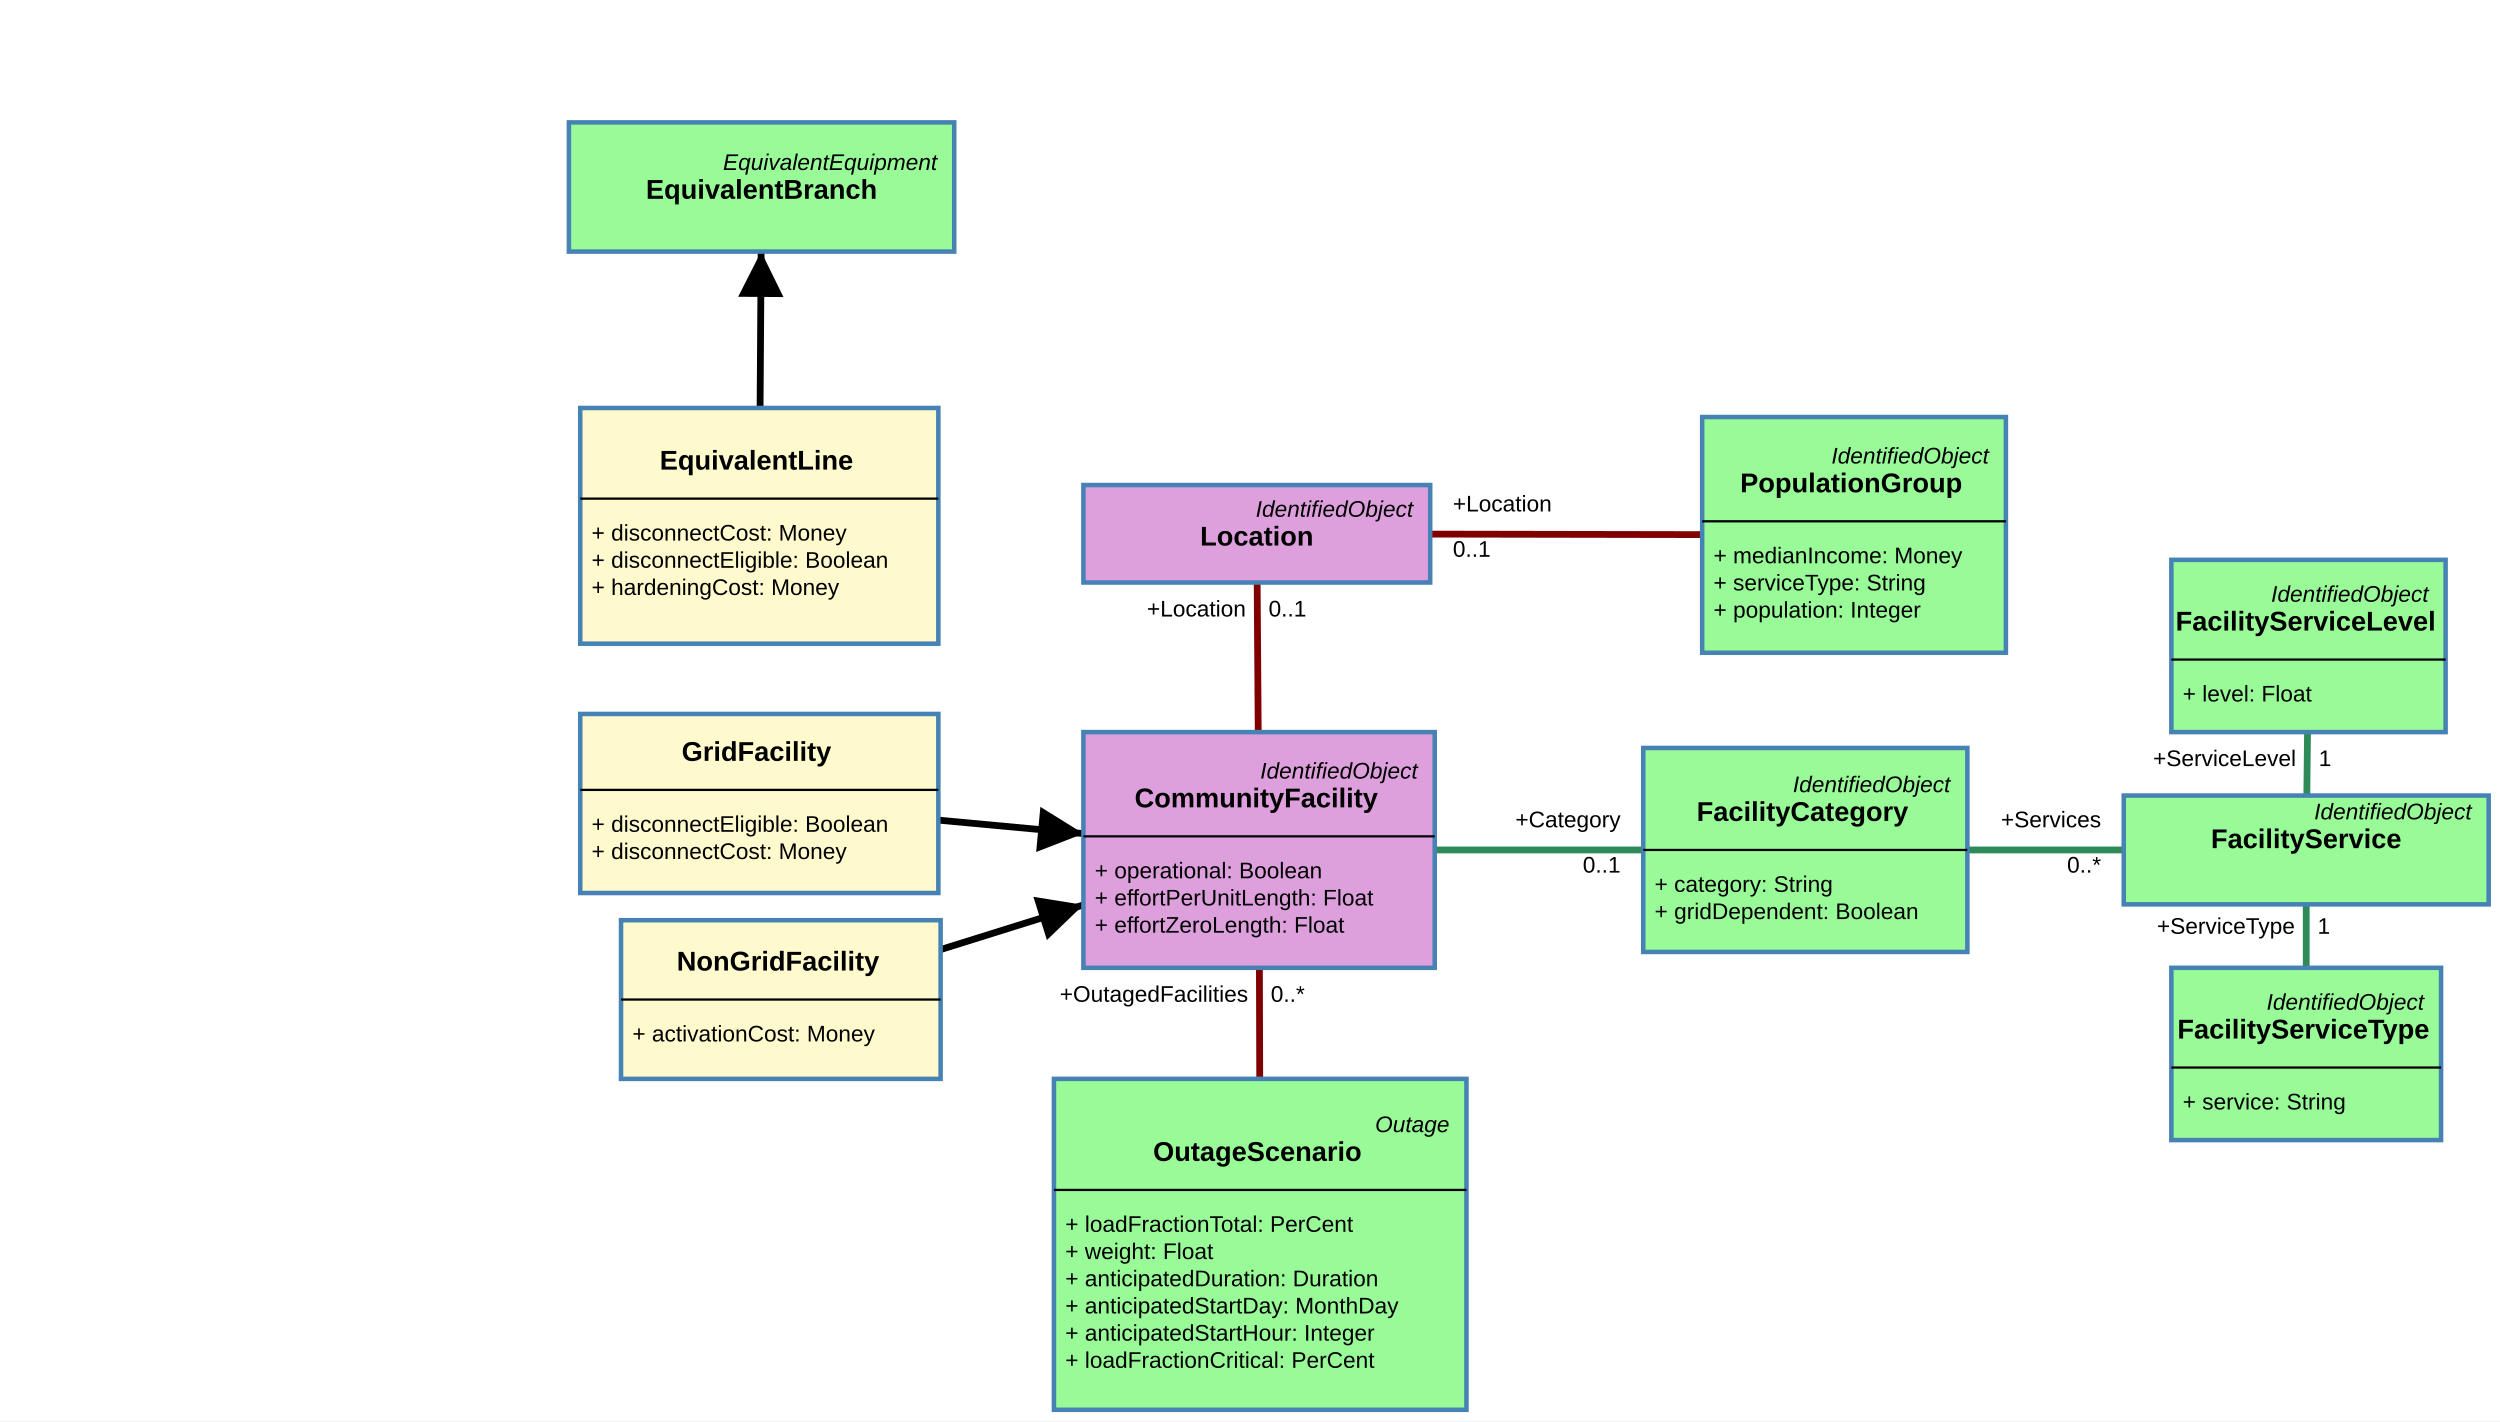
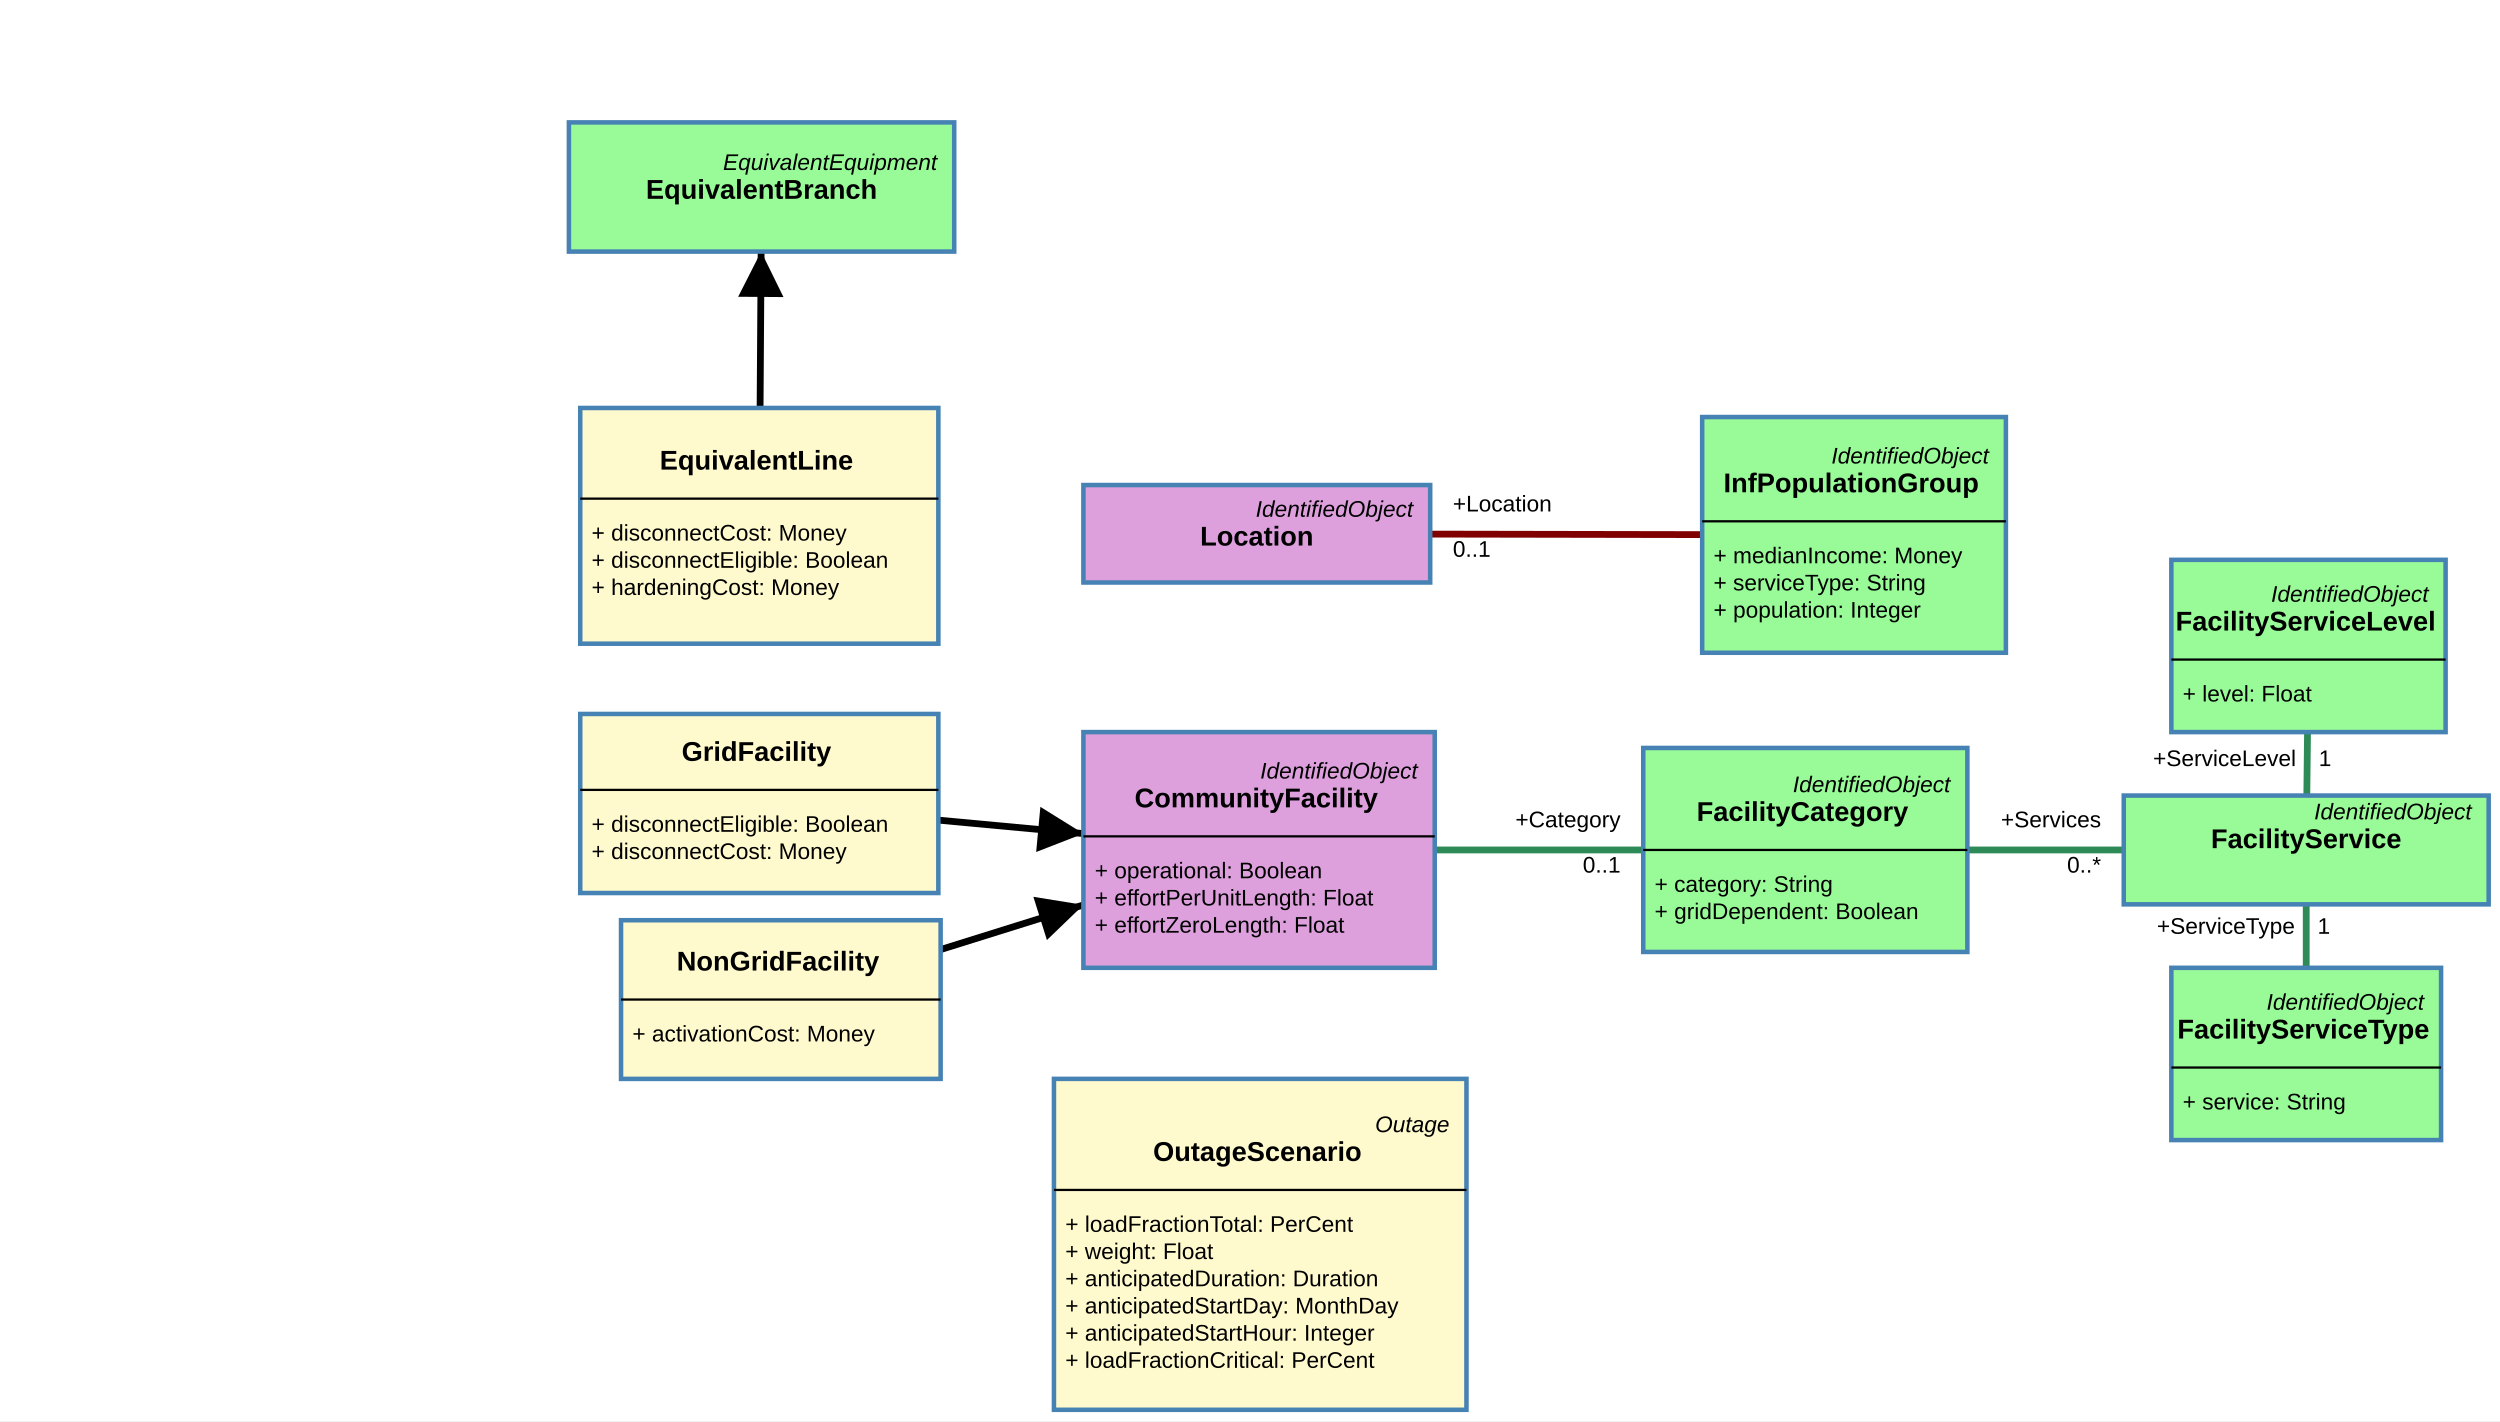
- <svg xmlns="http://www.w3.org/2000/svg" width="1103" height="627">
+ <svg xmlns="http://www.w3.org/2000/svg" width="1103" height="627" style="-webkit-tap-highlight-color: rgba(0, 0, 0, 0);">
  <rect width="100%" height="100%" fill="white" />
  <g class="zoom-group">
    <defs>
      <marker id="arrowhead" viewBox="-0 -5 10 10" refX="5" refY="0" orient="auto" markerWidth="10" markerHeight="10" xoverflow="visible">
        <path d="M 0,-5 L 10 ,0 L 0,5" fill="black" style="stroke: none;" />
      </marker>
    </defs>
    <line class="link" x1="344.5" y1="441" x2="555.5" y2="375" stroke="#000000" stroke-width="3" marker-end="url(#arrowhead)" />
    <line class="link" x1="335" y1="354.5" x2="555.5" y2="375" stroke="#000000" stroke-width="3" marker-end="url(#arrowhead)" />
-     <line class="link" x1="554.5" y1="235.5" x2="555.5" y2="375" stroke="#800000" stroke-width="3" />
    <line class="link" x1="818" y1="236" x2="554.5" y2="235.5" stroke="#800000" stroke-width="3" />
    <line class="link" x1="555.5" y1="375" x2="796.5" y2="375" stroke="#2e8b57" stroke-width="3" />
    <line class="link" x1="335" y1="232" x2="336" y2="82.5" stroke="#000000" stroke-width="3" marker-end="url(#arrowhead)" />
-     <line class="link" x1="556" y1="549" x2="555.5" y2="375" stroke="#800000" stroke-width="3" />
    <line class="link" x1="1017.5" y1="375" x2="796.5" y2="375" stroke="#2e8b57" stroke-width="3" />
    <line class="link" x1="1017.5" y1="375" x2="1017.5" y2="465" stroke="#2e8b57" stroke-width="3" />
    <line class="link" x1="1018.5" y1="285" x2="1017.5" y2="375" stroke="#2e8b57" stroke-width="3" />
    <line class="arrow" x2="468.456" y2="402.227" x1="344.5" y1="441" stroke="#000000" stroke-width="2" marker-end="url(#arrowhead)" />
    <line class="arrow" x2="468.043" y2="366.869" x1="335" y1="354.5" stroke="#000000" stroke-width="2" marker-end="url(#arrowhead)" />
    <line class="arrow" x2="335.742" y2="121" x1="335" y1="232" stroke="#000000" stroke-width="2" marker-end="url(#arrowhead)" />
    <g class="draggable" transform="translate(251, 54)">
      <rect class="box" width="170" height="57" style="fill: #98fb98; stroke: steelblue; stroke-width: 2px; cursor: move;" />
      <text x="0" y="0" text-anchor="start" font-size="10px">
        <tspan x="165" y="17.5" dy=".35em" text-anchor="end" style="font-family: Arial, sans-serif; font-weight: 400; font-style: italic; fill: black; font-size: 10px; pointer-events: none;">EquivalentEquipment</tspan>
        <tspan x="85" y="29.5" dy=".35em" text-anchor="middle" style="font-family: Arial, sans-serif; font-weight: 700; font-style: normal; fill: black; font-size: 12px; pointer-events: none;">EquivalentBranch</tspan>
      </text>
    </g>
    <g class="draggable" transform="translate(478, 214)">
      <rect class="box" width="153" height="43" style="fill: #dda0dd; stroke: steelblue; stroke-width: 2px; cursor: move;" />
      <text x="0" y="0" text-anchor="start" font-size="10px">
        <tspan x="148" y="10.5" dy=".35em" text-anchor="end" style="font-family: Arial, sans-serif; font-weight: 400; font-style: italic; fill: black; font-size: 10px; pointer-events: none;">IdentifiedObject</tspan>
        <tspan x="76.5" y="22.5" dy=".35em" text-anchor="middle" style="font-family: Arial, sans-serif; font-weight: 700; font-style: normal; fill: black; font-size: 12px; pointer-events: none;">Location</tspan>
      </text>
    </g>
    <g class="draggable" transform="translate(465, 476)">
-       <rect class="box" width="182" height="146" style="fill: #98fb98; stroke: steelblue; stroke-width: 2px; cursor: move;" />
+       <rect class="box" width="182" height="146" style="fill: #fffacd; stroke: steelblue; stroke-width: 2px; cursor: move;" />
      <text x="0" y="0" text-anchor="start" font-size="10px">
        <tspan x="177" y="20" dy=".35em" text-anchor="end" style="font-family: Arial, sans-serif; font-weight: 400; font-style: italic; fill: black; font-size: 10px; pointer-events: none;">Outage</tspan>
        <tspan x="91" y="32" dy=".35em" text-anchor="middle" style="font-family: Arial, sans-serif; font-weight: 700; font-style: normal; fill: black; font-size: 12px; pointer-events: none;">OutageScenario</tspan>
        <tspan x="5" y="64" dy=".35em" text-anchor="start" style="font-family: Arial, sans-serif; font-weight: 400; font-style: normal; fill: black; font-size: 10px; pointer-events: none;">+   loadFractionTotal: PerCent</tspan>
        <tspan x="5" y="76" dy=".35em" text-anchor="start" style="font-family: Arial, sans-serif; font-weight: 400; font-style: normal; fill: black; font-size: 10px; pointer-events: none;">+   weight: Float</tspan>
        <tspan x="5" y="88" dy=".35em" text-anchor="start" style="font-family: Arial, sans-serif; font-weight: 400; font-style: normal; fill: black; font-size: 10px; pointer-events: none;">+   anticipatedDuration: Duration</tspan>
        <tspan x="5" y="100" dy=".35em" text-anchor="start" style="font-family: Arial, sans-serif; font-weight: 400; font-style: normal; fill: black; font-size: 10px; pointer-events: none;">+   anticipatedStartDay: MonthDay</tspan>
        <tspan x="5" y="112" dy=".35em" text-anchor="start" style="font-family: Arial, sans-serif; font-weight: 400; font-style: normal; fill: black; font-size: 10px; pointer-events: none;">+   anticipatedStartHour: Integer</tspan>
        <tspan x="5" y="124" dy=".35em" text-anchor="start" style="font-family: Arial, sans-serif; font-weight: 400; font-style: normal; fill: black; font-size: 10px; pointer-events: none;">+   loadFractionCritical: PerCent</tspan>
      </text>
      <line x1="0" x2="182" y1="49" y2="49" stroke="black" stroke-width="1" />
    </g>
    <g class="draggable" transform="translate(725, 330)">
      <rect class="box" width="143" height="90" style="fill: #98fb98; stroke: steelblue; stroke-width: 2px; cursor: move;" />
      <text x="0" y="0" text-anchor="start" font-size="10px">
        <tspan x="138" y="16" dy=".35em" text-anchor="end" style="font-family: Arial, sans-serif; font-weight: 400; font-style: italic; fill: black; font-size: 10px; pointer-events: none;">IdentifiedObject</tspan>
        <tspan x="71.5" y="28" dy=".35em" text-anchor="middle" style="font-family: Arial, sans-serif; font-weight: 700; font-style: normal; fill: black; font-size: 12px; pointer-events: none;">FacilityCategory</tspan>
        <tspan x="5" y="60" dy=".35em" text-anchor="start" style="font-family: Arial, sans-serif; font-weight: 400; font-style: normal; fill: black; font-size: 10px; pointer-events: none;">+   category: String</tspan>
        <tspan x="5" y="72" dy=".35em" text-anchor="start" style="font-family: Arial, sans-serif; font-weight: 400; font-style: normal; fill: black; font-size: 10px; pointer-events: none;">+   gridDependent: Boolean</tspan>
      </text>
      <line x1="0" x2="143" y1="45" y2="45" stroke="black" stroke-width="1" />
    </g>
    <g class="draggable" transform="translate(478, 323)">
      <rect class="box" width="155" height="104" style="fill: #dda0dd; stroke: steelblue; stroke-width: 2px; cursor: move;" />
      <text x="0" y="0" text-anchor="start" font-size="10px">
        <tspan x="150" y="17" dy=".35em" text-anchor="end" style="font-family: Arial, sans-serif; font-weight: 400; font-style: italic; fill: black; font-size: 10px; pointer-events: none;">IdentifiedObject</tspan>
        <tspan x="77.5" y="29" dy=".35em" text-anchor="middle" style="font-family: Arial, sans-serif; font-weight: 700; font-style: normal; fill: black; font-size: 12px; pointer-events: none;">CommunityFacility</tspan>
        <tspan x="5" y="61" dy=".35em" text-anchor="start" style="font-family: Arial, sans-serif; font-weight: 400; font-style: normal; fill: black; font-size: 10px; pointer-events: none;">+   operational: Boolean</tspan>
        <tspan x="5" y="73" dy=".35em" text-anchor="start" style="font-family: Arial, sans-serif; font-weight: 400; font-style: normal; fill: black; font-size: 10px; pointer-events: none;">+   effortPerUnitLength: Float</tspan>
        <tspan x="5" y="85" dy=".35em" text-anchor="start" style="font-family: Arial, sans-serif; font-weight: 400; font-style: normal; fill: black; font-size: 10px; pointer-events: none;">+   effortZeroLength: Float</tspan>
      </text>
      <line x1="0" x2="155" y1="46" y2="46" stroke="black" stroke-width="1" />
    </g>
    <g class="draggable" transform="translate(256, 315)">
      <rect class="box" width="158" height="79" style="fill: #fffacd; stroke: steelblue; stroke-width: 2px; cursor: move;" />
      <text x="0" y="0" text-anchor="start" font-size="10px">
        <tspan x="79" y="16.5" dy=".35em" text-anchor="middle" style="font-family: Arial, sans-serif; font-weight: 700; font-style: normal; fill: black; font-size: 12px; pointer-events: none;">GridFacility</tspan>
        <tspan x="5" y="48.5" dy=".35em" text-anchor="start" style="font-family: Arial, sans-serif; font-weight: 400; font-style: normal; fill: black; font-size: 10px; pointer-events: none;">+   disconnectEligible: Boolean</tspan>
        <tspan x="5" y="60.5" dy=".35em" text-anchor="start" style="font-family: Arial, sans-serif; font-weight: 400; font-style: normal; fill: black; font-size: 10px; pointer-events: none;">+   disconnectCost: Money</tspan>
      </text>
      <line x1="0" x2="158" y1="33.5" y2="33.5" stroke="black" stroke-width="1" />
    </g>
    <g class="draggable" transform="translate(274, 406)">
      <rect class="box" width="141" height="70" style="fill: #fffacd; stroke: steelblue; stroke-width: 2px; cursor: move;" />
      <text x="0" y="0" text-anchor="start" font-size="10px">
        <tspan x="70.5" y="18" dy=".35em" text-anchor="middle" style="font-family: Arial, sans-serif; font-weight: 700; font-style: normal; fill: black; font-size: 12px; pointer-events: none;">NonGridFacility</tspan>
        <tspan x="5" y="50" dy=".35em" text-anchor="start" style="font-family: Arial, sans-serif; font-weight: 400; font-style: normal; fill: black; font-size: 10px; pointer-events: none;">+   activationCost: Money</tspan>
      </text>
      <line x1="0" x2="141" y1="35" y2="35" stroke="black" stroke-width="1" />
    </g>
    <g class="draggable" transform="translate(937, 351)">
      <rect class="box" width="161" height="48" style="fill: #98fb98; stroke: steelblue; stroke-width: 2px; cursor: move;" />
      <text x="0" y="0" text-anchor="start" font-size="10px">
        <tspan x="156" y="7" dy=".35em" text-anchor="end" style="font-family: Arial, sans-serif; font-weight: 400; font-style: italic; fill: black; font-size: 10px; pointer-events: none;">IdentifiedObject</tspan>
        <tspan x="80.5" y="19" dy=".35em" text-anchor="middle" style="font-family: Arial, sans-serif; font-weight: 700; font-style: normal; fill: black; font-size: 12px; pointer-events: none;">FacilityService</tspan>
      </text>
    </g>
    <g class="draggable" transform="translate(958, 247)">
      <rect class="box" width="121" height="76" style="fill: #98fb98; stroke: steelblue; stroke-width: 2px; cursor: move;" />
      <text x="0" y="0" text-anchor="start" font-size="10px">
        <tspan x="116" y="15" dy=".35em" text-anchor="end" style="font-family: Arial, sans-serif; font-weight: 400; font-style: italic; fill: black; font-size: 10px; pointer-events: none;">IdentifiedObject</tspan>
        <tspan x="60.5" y="27" dy=".35em" text-anchor="middle" style="font-family: Arial, sans-serif; font-weight: 700; font-style: normal; fill: black; font-size: 12px; pointer-events: none;">FacilityServiceLevel</tspan>
        <tspan x="5" y="59" dy=".35em" text-anchor="start" style="font-family: Arial, sans-serif; font-weight: 400; font-style: normal; fill: black; font-size: 10px; pointer-events: none;">+   level: Float</tspan>
      </text>
      <line x1="0" x2="121" y1="44" y2="44" stroke="black" stroke-width="1" />
    </g>
    <g class="draggable" transform="translate(751, 184)">
      <rect class="box" width="134" height="104" style="fill: #98fb98; stroke: steelblue; stroke-width: 2px; cursor: move;" />
      <text x="0" y="0" text-anchor="start" font-size="10px">
        <tspan x="129" y="17" dy=".35em" text-anchor="end" style="font-family: Arial, sans-serif; font-weight: 400; font-style: italic; fill: black; font-size: 10px; pointer-events: none;">IdentifiedObject</tspan>
-         <tspan x="67" y="29" dy=".35em" text-anchor="middle" style="font-family: Arial, sans-serif; font-weight: 700; font-style: normal; fill: black; font-size: 12px; pointer-events: none;">PopulationGroup</tspan>
+         <tspan x="67" y="29" dy=".35em" text-anchor="middle" style="font-family: Arial, sans-serif; font-weight: 700; font-style: normal; fill: black; font-size: 12px; pointer-events: none;">InfPopulationGroup</tspan>
        <tspan x="5" y="61" dy=".35em" text-anchor="start" style="font-family: Arial, sans-serif; font-weight: 400; font-style: normal; fill: black; font-size: 10px; pointer-events: none;">+   medianIncome: Money</tspan>
        <tspan x="5" y="73" dy=".35em" text-anchor="start" style="font-family: Arial, sans-serif; font-weight: 400; font-style: normal; fill: black; font-size: 10px; pointer-events: none;">+   serviceType: String</tspan>
        <tspan x="5" y="85" dy=".35em" text-anchor="start" style="font-family: Arial, sans-serif; font-weight: 400; font-style: normal; fill: black; font-size: 10px; pointer-events: none;">+   population: Integer</tspan>
      </text>
      <line x1="0" x2="134" y1="46" y2="46" stroke="black" stroke-width="1" />
    </g>
    <g class="draggable" transform="translate(256, 180)">
      <rect class="box" width="158" height="104" style="fill: #fffacd; stroke: steelblue; stroke-width: 2px; cursor: move;" />
      <text x="0" y="0" text-anchor="start" font-size="10px">
        <tspan x="79" y="23" dy=".35em" text-anchor="middle" style="font-family: Arial, sans-serif; font-weight: 700; font-style: normal; fill: black; font-size: 12px; pointer-events: none;">EquivalentLine</tspan>
        <tspan x="5" y="55" dy=".35em" text-anchor="start" style="font-family: Arial, sans-serif; font-weight: 400; font-style: normal; fill: black; font-size: 10px; pointer-events: none;">+   disconnectCost: Money</tspan>
        <tspan x="5" y="67" dy=".35em" text-anchor="start" style="font-family: Arial, sans-serif; font-weight: 400; font-style: normal; fill: black; font-size: 10px; pointer-events: none;">+   disconnectEligible: Boolean</tspan>
        <tspan x="5" y="79" dy=".35em" text-anchor="start" style="font-family: Arial, sans-serif; font-weight: 400; font-style: normal; fill: black; font-size: 10px; pointer-events: none;">+   hardeningCost: Money</tspan>
      </text>
      <line x1="0" x2="158" y1="40" y2="40" stroke="black" stroke-width="1" />
    </g>
    <g class="draggable" transform="translate(958, 427)">
      <rect class="box" width="119" height="76" style="fill: #98fb98; stroke: steelblue; stroke-width: 2px; cursor: move;" />
      <text x="0" y="0" text-anchor="start" font-size="10px">
        <tspan x="114" y="15" dy=".35em" text-anchor="end" style="font-family: Arial, sans-serif; font-weight: 400; font-style: italic; fill: black; font-size: 10px; pointer-events: none;">IdentifiedObject</tspan>
        <tspan x="59.5" y="27" dy=".35em" text-anchor="middle" style="font-family: Arial, sans-serif; font-weight: 700; font-style: normal; fill: black; font-size: 12px; pointer-events: none;">FacilityServiceType</tspan>
        <tspan x="5" y="59" dy=".35em" text-anchor="start" style="font-family: Arial, sans-serif; font-weight: 400; font-style: normal; fill: black; font-size: 10px; pointer-events: none;">+   service: String</tspan>
      </text>
      <line x1="0" x2="119" y1="44" y2="44" stroke="black" stroke-width="1" />
    </g>
    <text class="link-text-start-top" x="424.772" y="417.455" text-anchor="start" dy="-1em" style="font-family: Arial, sans-serif; font-size: 10px; fill: black;" />
    <text class="link-text-start-top" x="423.979" y="362.308" text-anchor="start" dy="-1em" style="font-family: Arial, sans-serif; font-size: 10px; fill: black;" />
-     <text class="link-text-start-top" x="549.69" y="262" text-anchor="end" dy="1em" style="font-family: Arial, sans-serif; font-size: 10px; fill: black;">+Location</text>
    <text class="link-text-start-top" x="741" y="235.863" text-anchor="end" dy="-1em" style="font-family: Arial, sans-serif; font-size: 10px; fill: black;" />
    <text class="link-text-start-top" x="643" y="375" text-anchor="start" dy="-1em" style="font-family: Arial, sans-serif; font-size: 10px; fill: black;" />
    <text class="link-text-start-top" x="330.381" y="175" text-anchor="end" dy="-1em" style="font-family: Arial, sans-serif; font-size: 10px; fill: black;" />
-     <text class="link-text-start-top" x="550.776" y="471" text-anchor="end" dy="-1em" style="font-family: Arial, sans-serif; font-size: 10px; fill: black;" />
    <text class="link-text-start-top" x="927" y="375" text-anchor="end" dy="-1em" style="font-family: Arial, sans-serif; font-size: 10px; fill: black;">+Services</text>
    <text class="link-text-start-top" x="1012.5" y="404" text-anchor="end" dy="1em" style="font-family: Arial, sans-serif; font-size: 10px; fill: black;" />
    <text class="link-text-start-top" x="1013.022" y="328" text-anchor="end" dy="1em" style="font-family: Arial, sans-serif; font-size: 10px; fill: black;">+ServiceLevel</text>
    <text class="link-text-start-btm" x="424.772" y="417.455" dy="1em" text-anchor="start" style="font-family: Arial, sans-serif; font-size: 10px; fill: black;" />
    <text class="link-text-start-btm" x="423.979" y="362.308" dy="1em" text-anchor="start" style="font-family: Arial, sans-serif; font-size: 10px; fill: black;" />
-     <text class="link-text-start-btm" x="559.69" y="262" dy="1em" text-anchor="start" style="font-family: Arial, sans-serif; font-size: 10px; fill: black;">0..1</text>
    <text class="link-text-start-btm" x="741" y="235.863" dy="1em" text-anchor="end" style="font-family: Arial, sans-serif; font-size: 10px; fill: black;" />
    <text class="link-text-start-btm" x="643" y="375" dy="1em" text-anchor="start" style="font-family: Arial, sans-serif; font-size: 10px; fill: black;" />
    <text class="link-text-start-btm" x="340.381" y="175" dy="-1em" text-anchor="start" style="font-family: Arial, sans-serif; font-size: 10px; fill: black;" />
-     <text class="link-text-start-btm" x="560.776" y="471" dy="-1em" text-anchor="start" style="font-family: Arial, sans-serif; font-size: 10px; fill: black;" />
    <text class="link-text-start-btm" x="927" y="375" dy="1em" text-anchor="end" style="font-family: Arial, sans-serif; font-size: 10px; fill: black;">0..*</text>
    <text class="link-text-start-btm" x="1022.5" y="404" dy="1em" text-anchor="start" style="font-family: Arial, sans-serif; font-size: 10px; fill: black;" />
    <text class="link-text-start-btm" x="1023.022" y="328" dy="1em" text-anchor="start" style="font-family: Arial, sans-serif; font-size: 10px; fill: black;">1</text>
    <text class="link-text-end-top" x="468.228" y="400.734" dy="-1em" text-anchor="end" style="font-family: Arial, sans-serif; font-size: 10px; fill: black;" />
    <text class="link-text-end-top" x="468.021" y="367.332" dy="-1em" text-anchor="end" style="font-family: Arial, sans-serif; font-size: 10px; fill: black;" />
-     <text class="link-text-end-top" x="550.091" y="318" dy="-1em" text-anchor="end" style="font-family: Arial, sans-serif; font-size: 10px; fill: black;" />
    <text class="link-text-end-top" x="641" y="235.655" dy="-1em" text-anchor="start" style="font-family: Arial, sans-serif; font-size: 10px; fill: black;">+Location</text>
    <text class="link-text-end-top" x="715" y="375" dy="-1em" text-anchor="end" style="font-family: Arial, sans-serif; font-size: 10px; fill: black;">+Category</text>
    <text class="link-text-end-top" x="330.776" y="116" dy="1em" text-anchor="end" style="font-family: Arial, sans-serif; font-size: 10px; fill: black;" />
-     <text class="link-text-end-top" x="550.664" y="432" dy="1em" text-anchor="end" style="font-family: Arial, sans-serif; font-size: 10px; fill: black;">+OutagedFacilities</text>
    <text class="link-text-end-top" x="878" y="375" dy="-1em" text-anchor="start" style="font-family: Arial, sans-serif; font-size: 10px; fill: black;" />
    <text class="link-text-end-top" x="1012.5" y="422" dy="-1em" text-anchor="end" style="font-family: Arial, sans-serif; font-size: 10px; fill: black;">+ServiceType</text>
    <text class="link-text-end-top" x="1012.822" y="346" dy="-1em" text-anchor="end" style="font-family: Arial, sans-serif; font-size: 10px; fill: black;" />
    <text class="link-text-end-btm" x="468.228" y="400.734" dy="1em" text-anchor="end" style="font-family: Arial, sans-serif; font-size: 10px; fill: black;" />
    <text class="link-text-end-btm" x="468.021" y="367.332" dy="1em" text-anchor="end" style="font-family: Arial, sans-serif; font-size: 10px; fill: black;" />
-     <text class="link-text-end-btm" x="560.091" y="318" dy="-1em" text-anchor="start" style="font-family: Arial, sans-serif; font-size: 10px; fill: black;" />
    <text class="link-text-end-btm" x="641" y="235.655" dy="1em" text-anchor="start" style="font-family: Arial, sans-serif; font-size: 10px; fill: black;">0..1</text>
    <text class="link-text-end-btm" x="715" y="375" dy="1em" text-anchor="end" style="font-family: Arial, sans-serif; font-size: 10px; fill: black;">0..1</text>
    <text class="link-text-end-btm" x="340.776" y="116" dy="1em" text-anchor="start" style="font-family: Arial, sans-serif; font-size: 10px; fill: black;" />
-     <text class="link-text-end-btm" x="560.664" y="432" dy="1em" text-anchor="start" style="font-family: Arial, sans-serif; font-size: 10px; fill: black;">0..*</text>
    <text class="link-text-end-btm" x="878" y="375" dy="1em" text-anchor="start" style="font-family: Arial, sans-serif; font-size: 10px; fill: black;" />
    <text class="link-text-end-btm" x="1022.5" y="422" dy="-1em" text-anchor="start" style="font-family: Arial, sans-serif; font-size: 10px; fill: black;">1</text>
    <text class="link-text-end-btm" x="1022.822" y="346" dy="-1em" text-anchor="start" style="font-family: Arial, sans-serif; font-size: 10px; fill: black;" />
  </g>
</svg>
